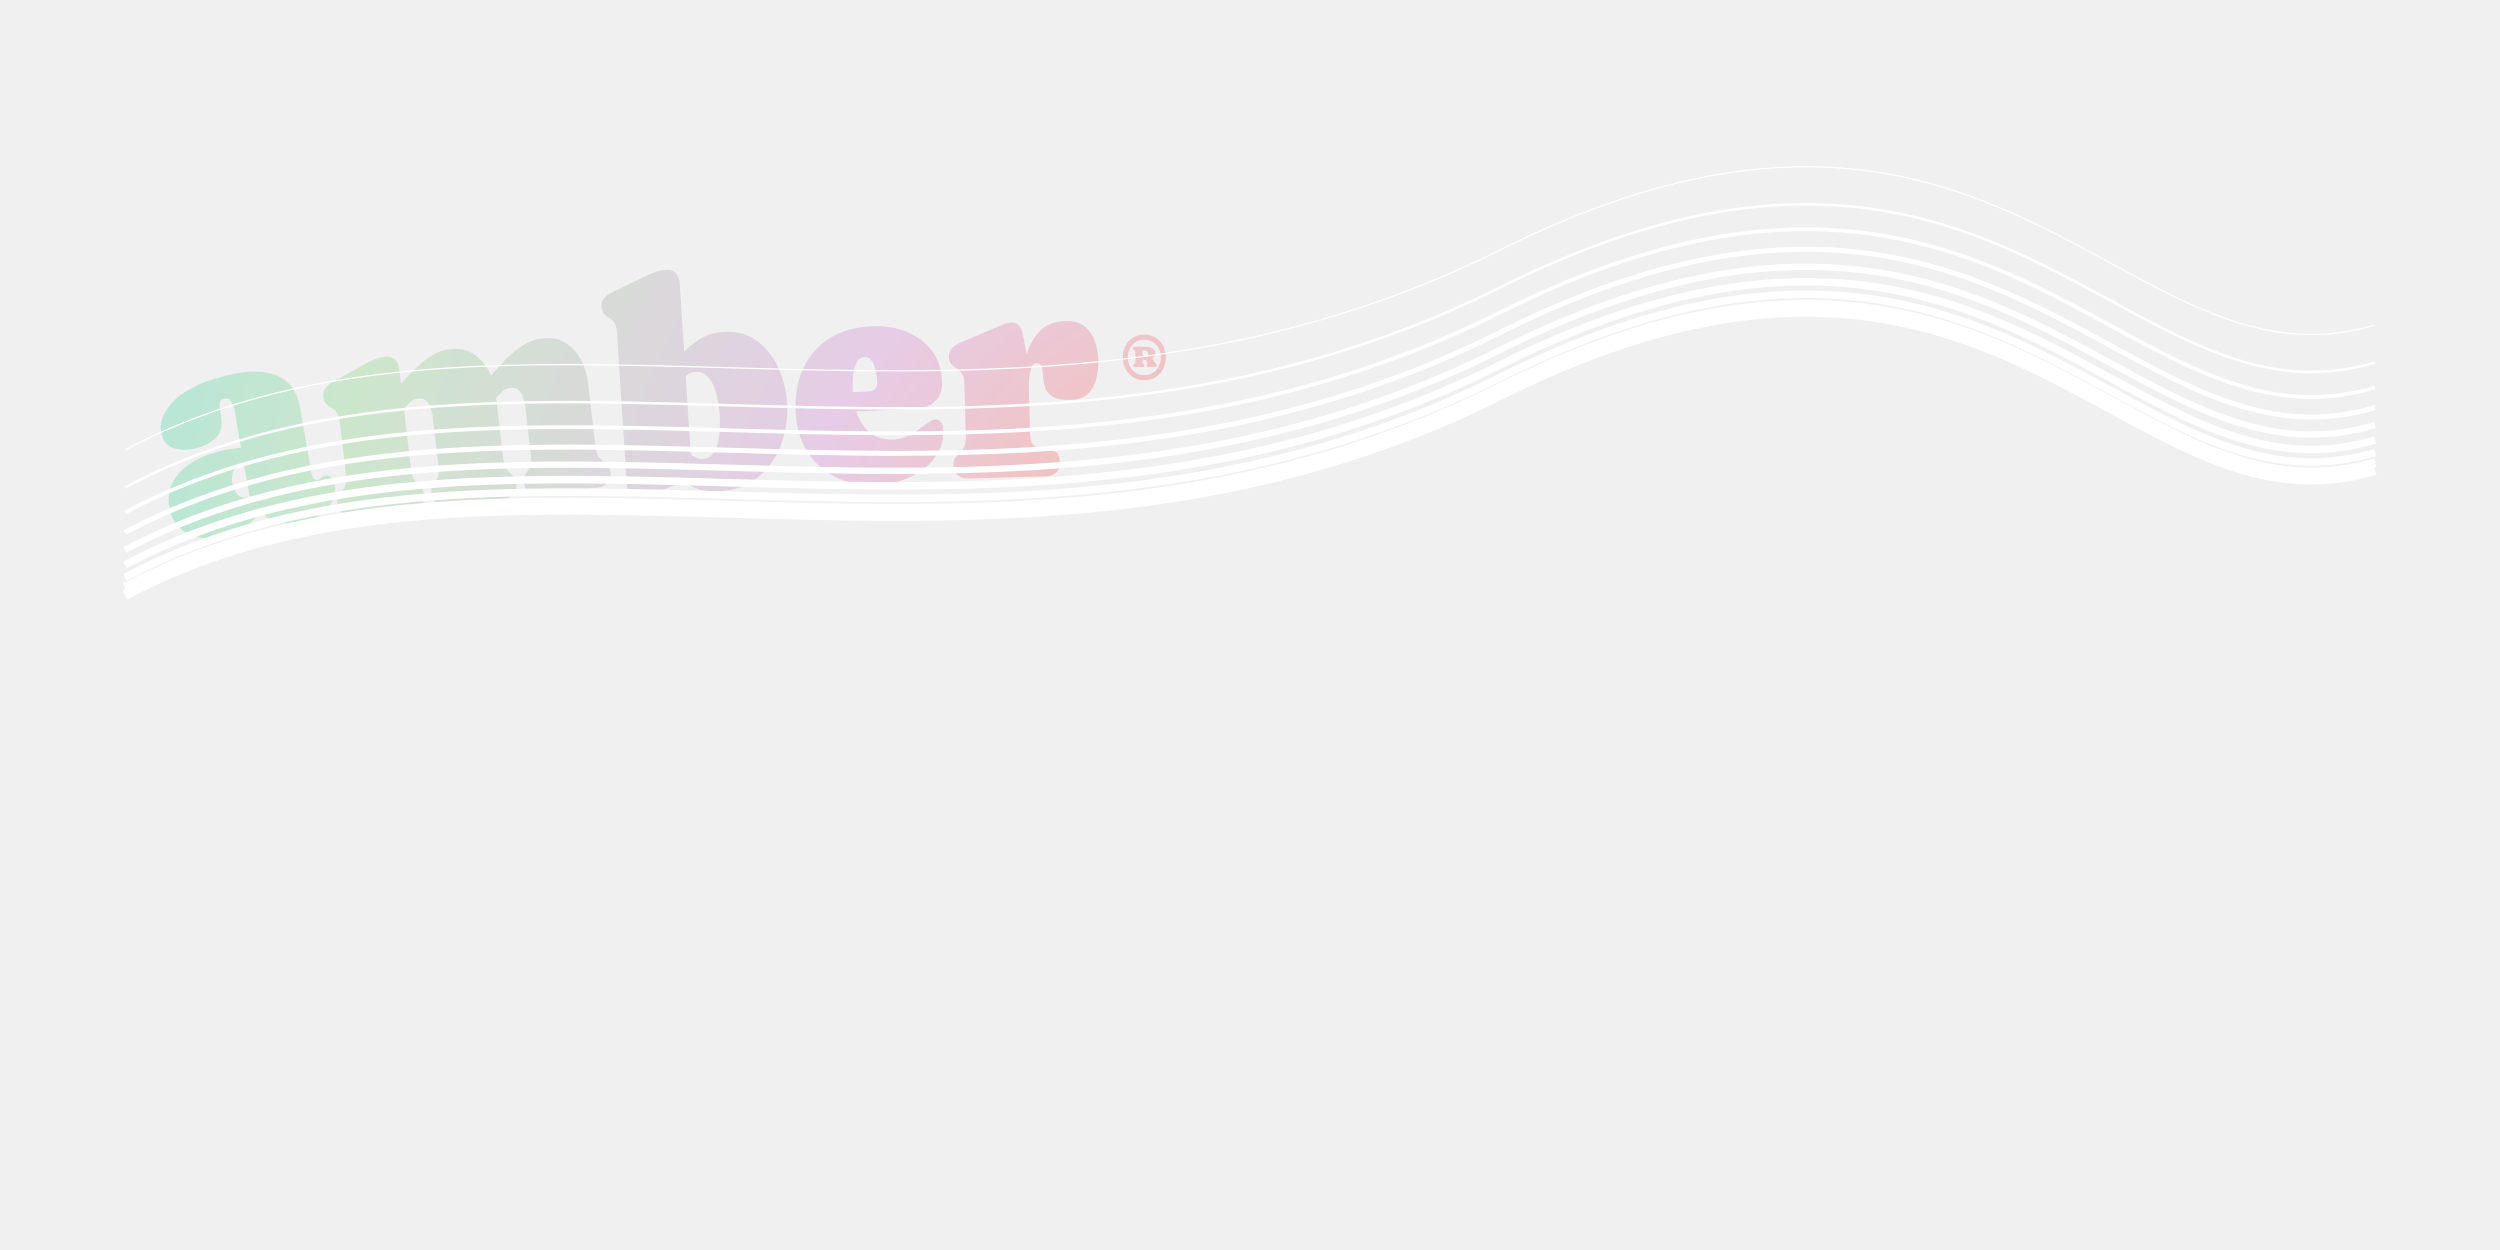
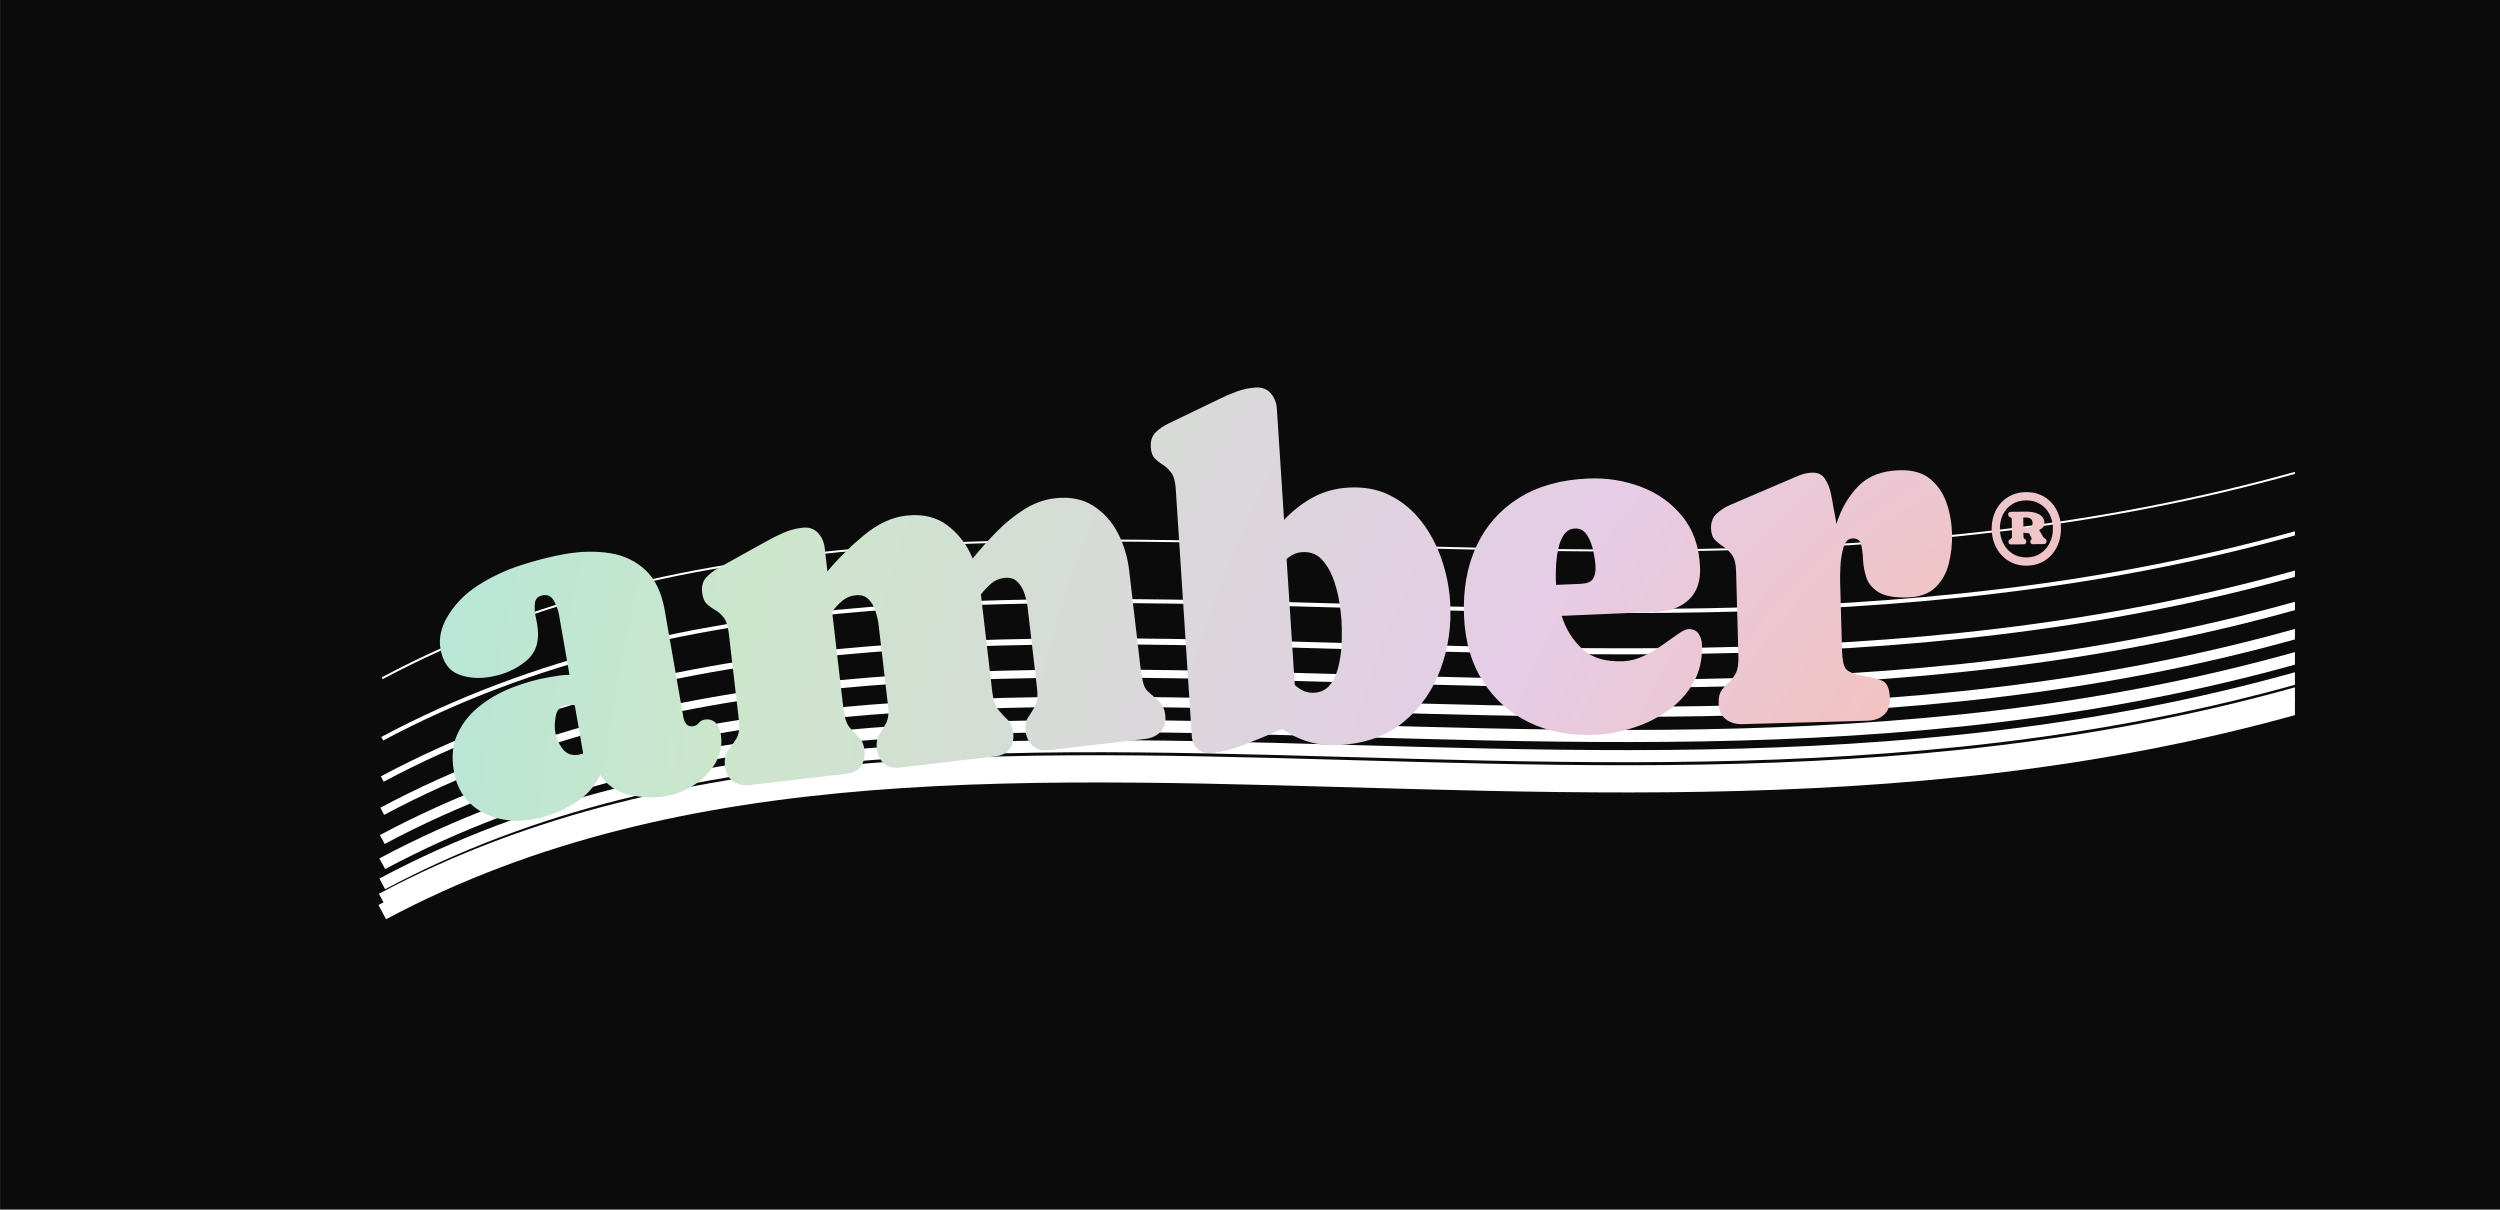
- <svg xmlns="http://www.w3.org/2000/svg" viewBox="0 0 1000 500" role="img">
+ <svg xmlns="http://www.w3.org/2000/svg" viewBox="-44.8 11.8 620 300" role="img" aria-label="canonical amber mark">
  <defs>
-     <path id="pl00-caprasimo-a" d="M40 230Q40 322 83 383.5Q126 445 195.5 482.5Q265 520 346 536Q427 552 502 552Q524 552 547 551.5Q570 551 592 547V807Q592 832 581.5 865Q571 898 539 898Q508 898 500.5 872.5Q493 847 493 824Q493 814 493.5 803.5Q494 793 494 782Q494 679 423 637.5Q352 596 261 596Q185 596 129 630Q73 664 73 750Q73 784 86.5 816Q100 848 121 873Q182 947 274.5 986Q367 1025 469.5 1039.5Q572 1054 662 1054Q764 1054 849 1025Q934 996 985 928.5Q1036 861 1036 747V286Q1036 269 1044 256Q1052 243 1071 243Q1086 243 1096.5 252.5Q1107 262 1122 262Q1151 262 1165.5 242Q1180 222 1180 195Q1180 125 1137.5 74.5Q1095 24 1032 -2.5Q969 -29 905 -29Q830 -29 753.5 4Q677 37 648 107Q597 36 508.5 3.5Q420 -29 335 -29Q257 -29 189.5 0.5Q122 30 81 88Q40 146 40 230ZM491 318Q491 278 510 242.5Q529 207 575 207Q584 207 592 209V416Q575 423 557 423Q519 423 505 385.5Q491 348 491 318Z" />
-     <path id="pl00-caprasimo-m" d="M502 1056Q543 1056 564.5 1027.5Q586 999 586 961V860Q664 934 758.5 995Q853 1056 943 1056Q1050 1056 1114 994Q1178 932 1203 843Q1256 895 1317 944Q1378 993 1444 1024.5Q1510 1056 1578 1056Q1673 1056 1734.5 1006.5Q1796 957 1825.5 879.5Q1855 802 1855 717V301Q1855 278 1858 243.5Q1861 209 1880 193V192Q1902 169 1919 147.5Q1936 126 1936 91Q1936 47 1909 23.5Q1882 0 1839 0H1428Q1387 0 1364 25.5Q1341 51 1341 91Q1341 128 1358.5 148Q1376 168 1393 192.5Q1410 217 1410 264V609Q1410 637 1404 668.5Q1398 700 1380 723Q1362 746 1326 746Q1293 746 1267.5 728Q1242 710 1220 688V273Q1220 220 1237 194Q1254 168 1271 148Q1288 128 1288 91Q1288 50 1265.5 25Q1243 0 1201 0H793Q751 0 729 25.5Q707 51 707 91Q707 128 724 148.5Q741 169 758 193Q775 217 775 264V609Q775 637 769 668.5Q763 700 745 723Q727 746 691 746Q659 746 633 728.5Q607 711 586 688V273Q586 219 603 193Q620 167 637 147.5Q654 128 654 91Q654 51 632 25.5Q610 0 568 0H157Q114 0 87 23.5Q60 47 60 91Q60 135 80.5 156Q101 177 121 201.5Q141 226 141 279V650Q141 695 127 717.5Q113 740 95 753Q77 766 63 782.5Q49 799 49 832Q49 873 73.5 894Q98 915 132 929L343 1016Q381 1032 420.5 1044Q460 1056 502 1056Z" />
-     <path id="pl00-caprasimo-b" d="M561 1409V937Q617 990 686.5 1023Q756 1056 839 1056Q941 1056 1016.5 1011Q1092 966 1141.5 892Q1191 818 1215.5 728Q1240 638 1240 548Q1240 398 1182 266Q1124 134 1012.5 52.5Q901 -29 738 -29Q665 -29 605 -7Q545 15 496 55Q421 27 336 0Q251 -27 186 -27Q151 -27 131.5 -5Q112 17 112 51V1099Q112 1144 98 1166.5Q84 1189 65 1202.5Q46 1216 32 1232Q18 1248 18 1280Q18 1321 43 1342.5Q68 1364 102 1377L317 1464Q355 1480 395 1492Q435 1504 477 1504Q518 1504 539.5 1475.5Q561 1447 561 1409ZM629 796Q592 796 561 771V237Q577 220 597 209.5Q617 199 642 199Q687 199 714 232.5Q741 266 754.5 316Q768 366 772 416Q776 466 776 498Q776 533 771 583Q766 633 750.5 682Q735 731 706 763.5Q677 796 629 796Z" />
-     <path id="pl00-caprasimo-e" d="M1047 661Q1047 572 994.5 526Q942 480 856 480H453Q476 394 535 335.5Q594 277 705 277Q749 277 792.5 295.5Q836 314 874.5 339Q913 364 942 382.5Q971 401 986 401Q1015 401 1028 380.5Q1041 360 1041 334Q1041 243 998.5 174.5Q956 106 886.5 61Q817 16 734.5 -6.5Q652 -29 572 -29Q415 -29 295 36Q175 101 107.5 218.5Q40 336 40 495Q40 665 105.5 791Q171 917 294 986.5Q417 1056 589 1056Q708 1056 812.5 1011Q917 966 982 878Q1047 790 1047 661ZM435 634Q435 623 435 612H539Q577 612 591 629.5Q605 647 605 683Q605 707 599 746Q593 785 575.5 816Q558 847 525 847Q495 847 477 822.5Q459 798 450 761.5Q441 725 438 690Q435 655 435 634Z" />
-     <path id="pl00-caprasimo-r" d="M593 593V301Q593 243 606.5 223Q620 203 678 191Q729 181 759.5 167.5Q790 154 790 91Q790 46 763 23Q736 0 692 0H164Q121 0 93 23Q65 46 65 91Q65 127 78.5 145Q92 163 109.5 177.5Q127 192 140.5 215.5Q154 239 154 287V650Q154 695 138.5 717.5Q123 740 103.5 753Q84 766 68.5 782.5Q53 799 53 832Q53 871 78.5 893.5Q104 916 137 929L387 1028Q411 1038 436 1047Q461 1056 488 1056Q523 1056 540 1029.5Q557 1003 563.5 968.5Q570 934 573 908Q576 890 579 872Q582 854 584 836Q615 928 679.5 992Q744 1056 858 1056Q939 1056 985.5 1016Q1032 976 1052 913.5Q1072 851 1072 781Q1072 716 1055 655.5Q1038 595 995.5 556Q953 517 876 517Q792 517 753.5 543Q715 569 704 607Q693 645 692.5 683Q692 721 686 747Q680 773 650 773Q623 773 611 735.5Q599 698 596 655Q593 612 593 593Z" />
-     <path id="pl00-caprasimo-registered" d="M797 -163Q630 -163 495 -101.5Q360 -40 263.5 68.5Q167 177 115.5 319Q64 461 64 622Q64 784 115.5 924Q167 1064 264 1169.5Q361 1275 496 1334.5Q631 1394 797 1394Q964 1394 1099 1335Q1234 1276 1330.5 1170Q1427 1064 1478.5 924Q1530 784 1530 622Q1530 460 1479 318Q1428 176 1332 67.5Q1236 -41 1100.5 -102Q965 -163 797 -163ZM797 12Q969 12 1095.5 96Q1222 180 1291 319Q1360 458 1360 622Q1360 787 1290.5 922.5Q1221 1058 1094.5 1138.5Q968 1219 797 1219Q625 1219 499 1139Q373 1059 305 924Q237 789 237 622Q237 456 304.5 317.5Q372 179 497.5 95.5Q623 12 797 12ZM1181 736Q1181 677 1148 642.5Q1115 608 1068 589L1151 443Q1165 418 1194 402.5Q1223 387 1223 353Q1223 325 1207.5 307.5Q1192 290 1163 290H934Q878 290 878 344Q878 366 892 383Q908 388 908 401Q908 411 890 451Q872 491 855 524Q848 523 840 523Q813 523 787 527.5Q761 532 735 540V451Q735 421 749 410.5Q763 400 777.5 389Q792 378 792 344Q792 290 733 290H476Q416 290 416 344Q416 376 435 389.5Q454 403 472.5 414Q491 425 491 451V820Q491 848 472.5 858Q454 868 435 880Q416 892 416 927Q416 981 476 981H804Q862 981 927.5 970Q993 959 1050.5 931.5Q1108 904 1144.5 856.5Q1181 809 1181 736ZM735 856V650Q752 646 769.5 645Q787 644 806 644Q854 644 892.5 662.5Q931 681 931 738Q931 797 893.5 826.5Q856 856 800 856Z" />
-     <clipPath id="pl00-text-mask">
-       <use href="#pl00-caprasimo-a" transform="translate(67.76 216.69) rotate(-9.882) translate(0 0.00) scale(0.058594 -0.058594)" />
-       <use href="#pl00-caprasimo-m" transform="translate(132.13 207.54) rotate(-6.650) translate(0 0.00) scale(0.058594 -0.058594)" />
-       <use href="#pl00-caprasimo-b" transform="translate(244.40 197.66) rotate(-3.710) translate(0 0.00) scale(0.058594 -0.058594)" />
-       <use href="#pl00-caprasimo-e" transform="translate(317.18 193.77) rotate(-2.453) translate(0 0.00) scale(0.058594 -0.058594)" />
-       <use href="#pl00-caprasimo-r" transform="translate(377.77 191.65) rotate(-1.573) translate(0 0.00) scale(0.058594 -0.058594)" />
-       <use href="#pl00-caprasimo-registered" transform="translate(448.92 190.28) rotate(-0.641) translate(0 -40.00) scale(0.011719 -0.011719)" />
+     <path id="pl0-a" d="M40 230Q40 322 83 383.5Q126 445 195.5 482.5Q265 520 346 536Q427 552 502 552Q524 552 547 551.5Q570 551 592 547V807Q592 832 581.5 865Q571 898 539 898Q508 898 500.5 872.5Q493 847 493 824Q493 814 493.5 803.5Q494 793 494 782Q494 679 423 637.5Q352 596 261 596Q185 596 129 630Q73 664 73 750Q73 784 86.5 816Q100 848 121 873Q182 947 274.5 986Q367 1025 469.5 1039.5Q572 1054 662 1054Q764 1054 849 1025Q934 996 985 928.5Q1036 861 1036 747V286Q1036 269 1044 256Q1052 243 1071 243Q1086 243 1096.5 252.5Q1107 262 1122 262Q1151 262 1165.5 242Q1180 222 1180 195Q1180 125 1137.5 74.5Q1095 24 1032 -2.5Q969 -29 905 -29Q830 -29 753.5 4Q677 37 648 107Q597 36 508.5 3.5Q420 -29 335 -29Q257 -29 189.5 0.5Q122 30 81 88Q40 146 40 230ZM491 318Q491 278 510 242.5Q529 207 575 207Q584 207 592 209V416Q575 423 557 423Q519 423 505 385.5Q491 348 491 318Z" />
+     <path id="pl0-m" d="M502 1056Q543 1056 564.5 1027.5Q586 999 586 961V860Q664 934 758.5 995Q853 1056 943 1056Q1050 1056 1114 994Q1178 932 1203 843Q1256 895 1317 944Q1378 993 1444 1024.5Q1510 1056 1578 1056Q1673 1056 1734.5 1006.5Q1796 957 1825.5 879.5Q1855 802 1855 717V301Q1855 278 1858 243.5Q1861 209 1880 193V192Q1902 169 1919 147.5Q1936 126 1936 91Q1936 47 1909 23.5Q1882 0 1839 0H1428Q1387 0 1364 25.5Q1341 51 1341 91Q1341 128 1358.5 148Q1376 168 1393 192.5Q1410 217 1410 264V609Q1410 637 1404 668.5Q1398 700 1380 723Q1362 746 1326 746Q1293 746 1267.5 728Q1242 710 1220 688V273Q1220 220 1237 194Q1254 168 1271 148Q1288 128 1288 91Q1288 50 1265.5 25Q1243 0 1201 0H793Q751 0 729 25.5Q707 51 707 91Q707 128 724 148.5Q741 169 758 193Q775 217 775 264V609Q775 637 769 668.5Q763 700 745 723Q727 746 691 746Q659 746 633 728.5Q607 711 586 688V273Q586 219 603 193Q620 167 637 147.5Q654 128 654 91Q654 51 632 25.5Q610 0 568 0H157Q114 0 87 23.5Q60 47 60 91Q60 135 80.5 156Q101 177 121 201.5Q141 226 141 279V650Q141 695 127 717.5Q113 740 95 753Q77 766 63 782.5Q49 799 49 832Q49 873 73.5 894Q98 915 132 929L343 1016Q381 1032 420.5 1044Q460 1056 502 1056Z" />
+     <path id="pl0-b" d="M561 1409V937Q617 990 686.5 1023Q756 1056 839 1056Q941 1056 1016.5 1011Q1092 966 1141.5 892Q1191 818 1215.5 728Q1240 638 1240 548Q1240 398 1182 266Q1124 134 1012.5 52.5Q901 -29 738 -29Q665 -29 605 -7Q545 15 496 55Q421 27 336 0Q251 -27 186 -27Q151 -27 131.5 -5Q112 17 112 51V1099Q112 1144 98 1166.5Q84 1189 65 1202.5Q46 1216 32 1232Q18 1248 18 1280Q18 1321 43 1342.5Q68 1364 102 1377L317 1464Q355 1480 395 1492Q435 1504 477 1504Q518 1504 539.5 1475.5Q561 1447 561 1409ZM629 796Q592 796 561 771V237Q577 220 597 209.5Q617 199 642 199Q687 199 714 232.5Q741 266 754.5 316Q768 366 772 416Q776 466 776 498Q776 533 771 583Q766 633 750.5 682Q735 731 706 763.5Q677 796 629 796Z" />
+     <path id="pl0-e" d="M1047 661Q1047 572 994.5 526Q942 480 856 480H453Q476 394 535 335.5Q594 277 705 277Q749 277 792.5 295.5Q836 314 874.5 339Q913 364 942 382.5Q971 401 986 401Q1015 401 1028 380.5Q1041 360 1041 334Q1041 243 998.5 174.5Q956 106 886.5 61Q817 16 734.5 -6.5Q652 -29 572 -29Q415 -29 295 36Q175 101 107.5 218.5Q40 336 40 495Q40 665 105.5 791Q171 917 294 986.5Q417 1056 589 1056Q708 1056 812.5 1011Q917 966 982 878Q1047 790 1047 661ZM435 634Q435 623 435 612H539Q577 612 591 629.5Q605 647 605 683Q605 707 599 746Q593 785 575.5 816Q558 847 525 847Q495 847 477 822.5Q459 798 450 761.5Q441 725 438 690Q435 655 435 634Z" />
+     <path id="pl0-r" d="M593 593V301Q593 243 606.5 223Q620 203 678 191Q729 181 759.5 167.5Q790 154 790 91Q790 46 763 23Q736 0 692 0H164Q121 0 93 23Q65 46 65 91Q65 127 78.5 145Q92 163 109.5 177.5Q127 192 140.5 215.5Q154 239 154 287V650Q154 695 138.5 717.5Q123 740 103.5 753Q84 766 68.5 782.5Q53 799 53 832Q53 871 78.5 893.5Q104 916 137 929L387 1028Q411 1038 436 1047Q461 1056 488 1056Q523 1056 540 1029.5Q557 1003 563.5 968.5Q570 934 573 908Q576 890 579 872Q582 854 584 836Q615 928 679.5 992Q744 1056 858 1056Q939 1056 985.5 1016Q1032 976 1052 913.5Q1072 851 1072 781Q1072 716 1055 655.5Q1038 595 995.5 556Q953 517 876 517Q792 517 753.5 543Q715 569 704 607Q693 645 692.5 683Q692 721 686 747Q680 773 650 773Q623 773 611 735.5Q599 698 596 655Q593 612 593 593Z" />
+     <path id="pl0-registered" d="M797 -163Q630 -163 495 -101.5Q360 -40 263.5 68.5Q167 177 115.5 319Q64 461 64 622Q64 784 115.5 924Q167 1064 264 1169.5Q361 1275 496 1334.5Q631 1394 797 1394Q964 1394 1099 1335Q1234 1276 1330.5 1170Q1427 1064 1478.5 924Q1530 784 1530 622Q1530 460 1479 318Q1428 176 1332 67.5Q1236 -41 1100.5 -102Q965 -163 797 -163ZM797 12Q969 12 1095.5 96Q1222 180 1291 319Q1360 458 1360 622Q1360 787 1290.5 922.5Q1221 1058 1094.5 1138.5Q968 1219 797 1219Q625 1219 499 1139Q373 1059 305 924Q237 789 237 622Q237 456 304.5 317.5Q372 179 497.5 95.5Q623 12 797 12ZM1181 736Q1181 677 1148 642.5Q1115 608 1068 589L1151 443Q1165 418 1194 402.5Q1223 387 1223 353Q1223 325 1207.5 307.5Q1192 290 1163 290H934Q878 290 878 344Q878 366 892 383Q908 388 908 401Q908 411 890 451Q872 491 855 524Q848 523 840 523Q813 523 787 527.5Q761 532 735 540V451Q735 421 749 410.5Q763 400 777.5 389Q792 378 792 344Q792 290 733 290H476Q416 290 416 344Q416 376 435 389.5Q454 403 472.5 414Q491 425 491 451V820Q491 848 472.5 858Q454 868 435 880Q416 892 416 927Q416 981 476 981H804Q862 981 927.5 970Q993 959 1050.5 931.5Q1108 904 1144.5 856.5Q1181 809 1181 736ZM735 856V650Q752 646 769.5 645Q787 644 806 644Q854 644 892.5 662.5Q931 681 931 738Q931 797 893.5 826.5Q856 856 800 856Z" />
+     <clipPath id="pl0-text">
+       <use href="#pl0-a" transform="translate(67.76 216.69) rotate(-9.882) translate(0 0.00) scale(0.058594 -0.058594)" />
+       <use href="#pl0-m" transform="translate(132.13 207.54) rotate(-6.650) translate(0 0.00) scale(0.058594 -0.058594)" />
+       <use href="#pl0-b" transform="translate(244.40 197.66) rotate(-3.710) translate(0 0.00) scale(0.058594 -0.058594)" />
+       <use href="#pl0-e" transform="translate(317.18 193.77) rotate(-2.453) translate(0 0.00) scale(0.058594 -0.058594)" />
+       <use href="#pl0-r" transform="translate(377.77 191.65) rotate(-1.573) translate(0 0.00) scale(0.058594 -0.058594)" />
+       <use href="#pl0-registered" transform="translate(448.92 190.28) rotate(-0.641) translate(0 -40.00) scale(0.011719 -0.011719)" />
    </clipPath>
-     <radialGradient id="pl00-ink" gradientUnits="userSpaceOnUse" cx="500" cy="250" r="560">
-       <stop offset="0" stop-color="#ffb999" />
-       <stop offset="0.33" stop-color="#e6cce6" />
-       <stop offset="0.66" stop-color="#cce6cc" />
-       <stop offset="1" stop-color="#99e6e6" />
-     </radialGradient>
+     <mask id="pl0-around">
+       <rect x="-44.784" y="11.768" width="620" height="300" fill="#fff" />
+       <g fill="#000">
+         <use href="#pl0-a" transform="translate(67.76 216.69) rotate(-9.882) translate(0 0.00) scale(0.058594 -0.058594)" />
+         <use href="#pl0-m" transform="translate(132.13 207.54) rotate(-6.650) translate(0 0.00) scale(0.058594 -0.058594)" />
+         <use href="#pl0-b" transform="translate(244.40 197.66) rotate(-3.710) translate(0 0.00) scale(0.058594 -0.058594)" />
+         <use href="#pl0-e" transform="translate(317.18 193.77) rotate(-2.453) translate(0 0.00) scale(0.058594 -0.058594)" />
+         <use href="#pl0-r" transform="translate(377.77 191.65) rotate(-1.573) translate(0 0.00) scale(0.058594 -0.058594)" />
+         <use href="#pl0-registered" transform="translate(448.92 190.28) rotate(-0.641) translate(0 -40.00) scale(0.011719 -0.011719)" />
+       </g>
+     </mask>
  </defs>
-   <g clip-path="url(#pl00-text-mask)">
-     <rect width="1000" height="500" fill="url(#pl00-ink)" />
+   <clipPath id="crop10">
+     <rect x="30.09" y="11.768" width="494.251" height="300" />
+   </clipPath>
+   <radialGradient id="ink0" gradientUnits="userSpaceOnUse" cx="500" cy="250" r="560">
+     <stop offset="0" stop-color="#ffb999" />
+     <stop offset="0.33" stop-color="#e6cce6" />
+     <stop offset="0.66" stop-color="#cce6cc" />
+     <stop offset="1" stop-color="#99e6e6" />
+   </radialGradient>
+   <rect x="-44.784" y="11.768" width="620" height="300" fill="#0B0B0B" />
+   <g clip-path="url(#crop10)">
+     <path d="M50,180 C200,100 400,200 600,100 S850,160 950,130" fill="none" stroke="#FFFFFF" stroke-width="0.5" />
+     <path d="M50,195 C200,115 400,215 600,115 S850,175 950,145" fill="none" stroke="#FFFFFF" stroke-width="1" />
+     <path d="M50,205 C200,125 400,225 600,125 S850,185 950,155" fill="none" stroke="#FFFFFF" stroke-width="1.5" />
+     <path d="M50,213 C200,133 400,233 600,133 S850,193 950,163" fill="none" stroke="#FFFFFF" stroke-width="2" />
+     <path d="M50,220 C200,140 400,240 600,140 S850,200 950,170" fill="none" stroke="#FFFFFF" stroke-width="2.5" />
+     <path d="M50,226 C200,146 400,246 600,146 S850,206 950,176" fill="none" stroke="#FFFFFF" stroke-width="3" />
+     <path d="M50,231 C200,151 400,251 600,151 S850,211 950,181" fill="none" stroke="#FFFFFF" stroke-width="3" />
+     <path d="M50,235 C200,155 400,255 600,155 S850,215 950,185" fill="none" stroke="#FFFFFF" stroke-width="3.5" />
+     <path d="M50,238 C200,158 400,258 600,158 S850,218 950,188" fill="none" stroke="#FFFFFF" stroke-width="4" />
  </g>
-   <path d="M50,180 C200,100 400,200 600,100 S850,160 950,130" fill="none" stroke="#FFFFFF" stroke-width="0.5" />
-   <path d="M50,195 C200,115 400,215 600,115 S850,175 950,145" fill="none" stroke="#FFFFFF" stroke-width="1.0" />
-   <path d="M50,205 C200,125 400,225 600,125 S850,185 950,155" fill="none" stroke="#FFFFFF" stroke-width="1.5" />
-   <path d="M50,213 C200,133 400,233 600,133 S850,193 950,163" fill="none" stroke="#FFFFFF" stroke-width="2.0" />
-   <path d="M50,220 C200,140 400,240 600,140 S850,200 950,170" fill="none" stroke="#FFFFFF" stroke-width="2.5" />
-   <path d="M50,226 C200,146 400,246 600,146 S850,206 950,176" fill="none" stroke="#FFFFFF" stroke-width="3.0" />
-   <path d="M50,231 C200,151 400,251 600,151 S850,211 950,181" fill="none" stroke="#FFFFFF" stroke-width="3.0" />
-   <path d="M50,235 C200,155 400,255 600,155 S850,215 950,185" fill="none" stroke="#FFFFFF" stroke-width="3.5" />
-   <path d="M50,238 C200,158 400,258 600,158 S850,218 950,188" fill="none" stroke="#FFFFFF" stroke-width="4.0" />
+   <g clip-path="url(#pl0-text)">
+     <rect x="-44.784" y="11.768" width="620" height="300" fill="url(#ink0)" />
+   </g>
</svg>
